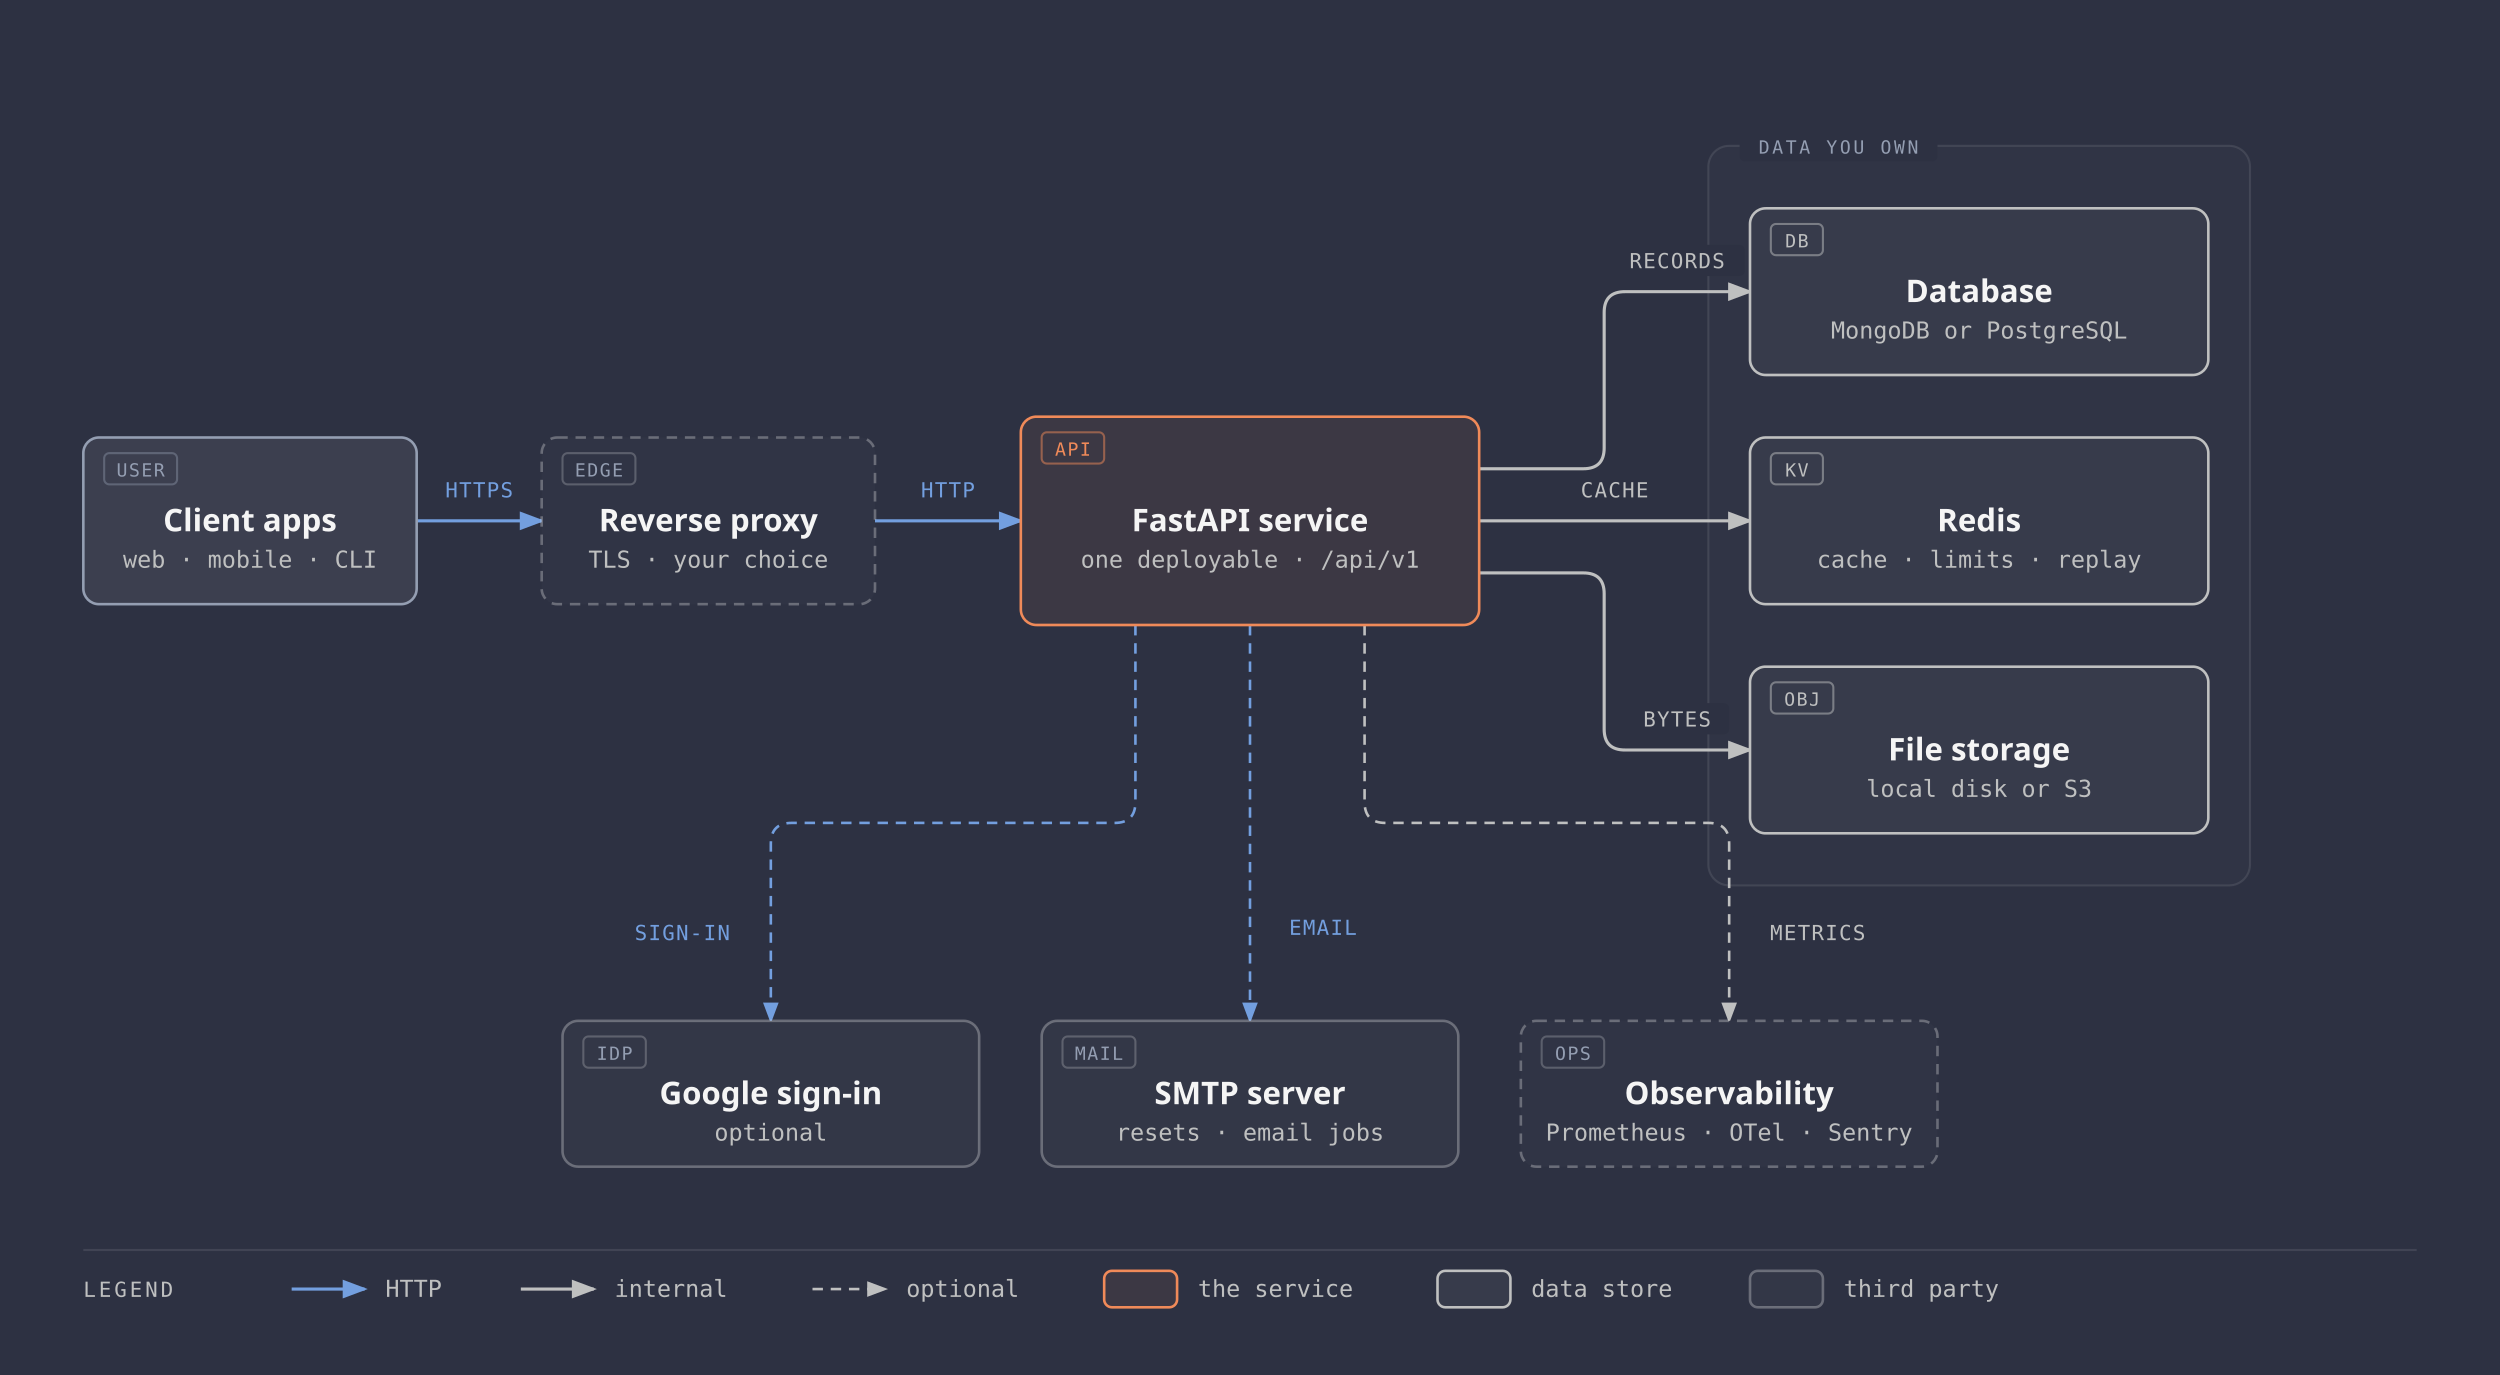
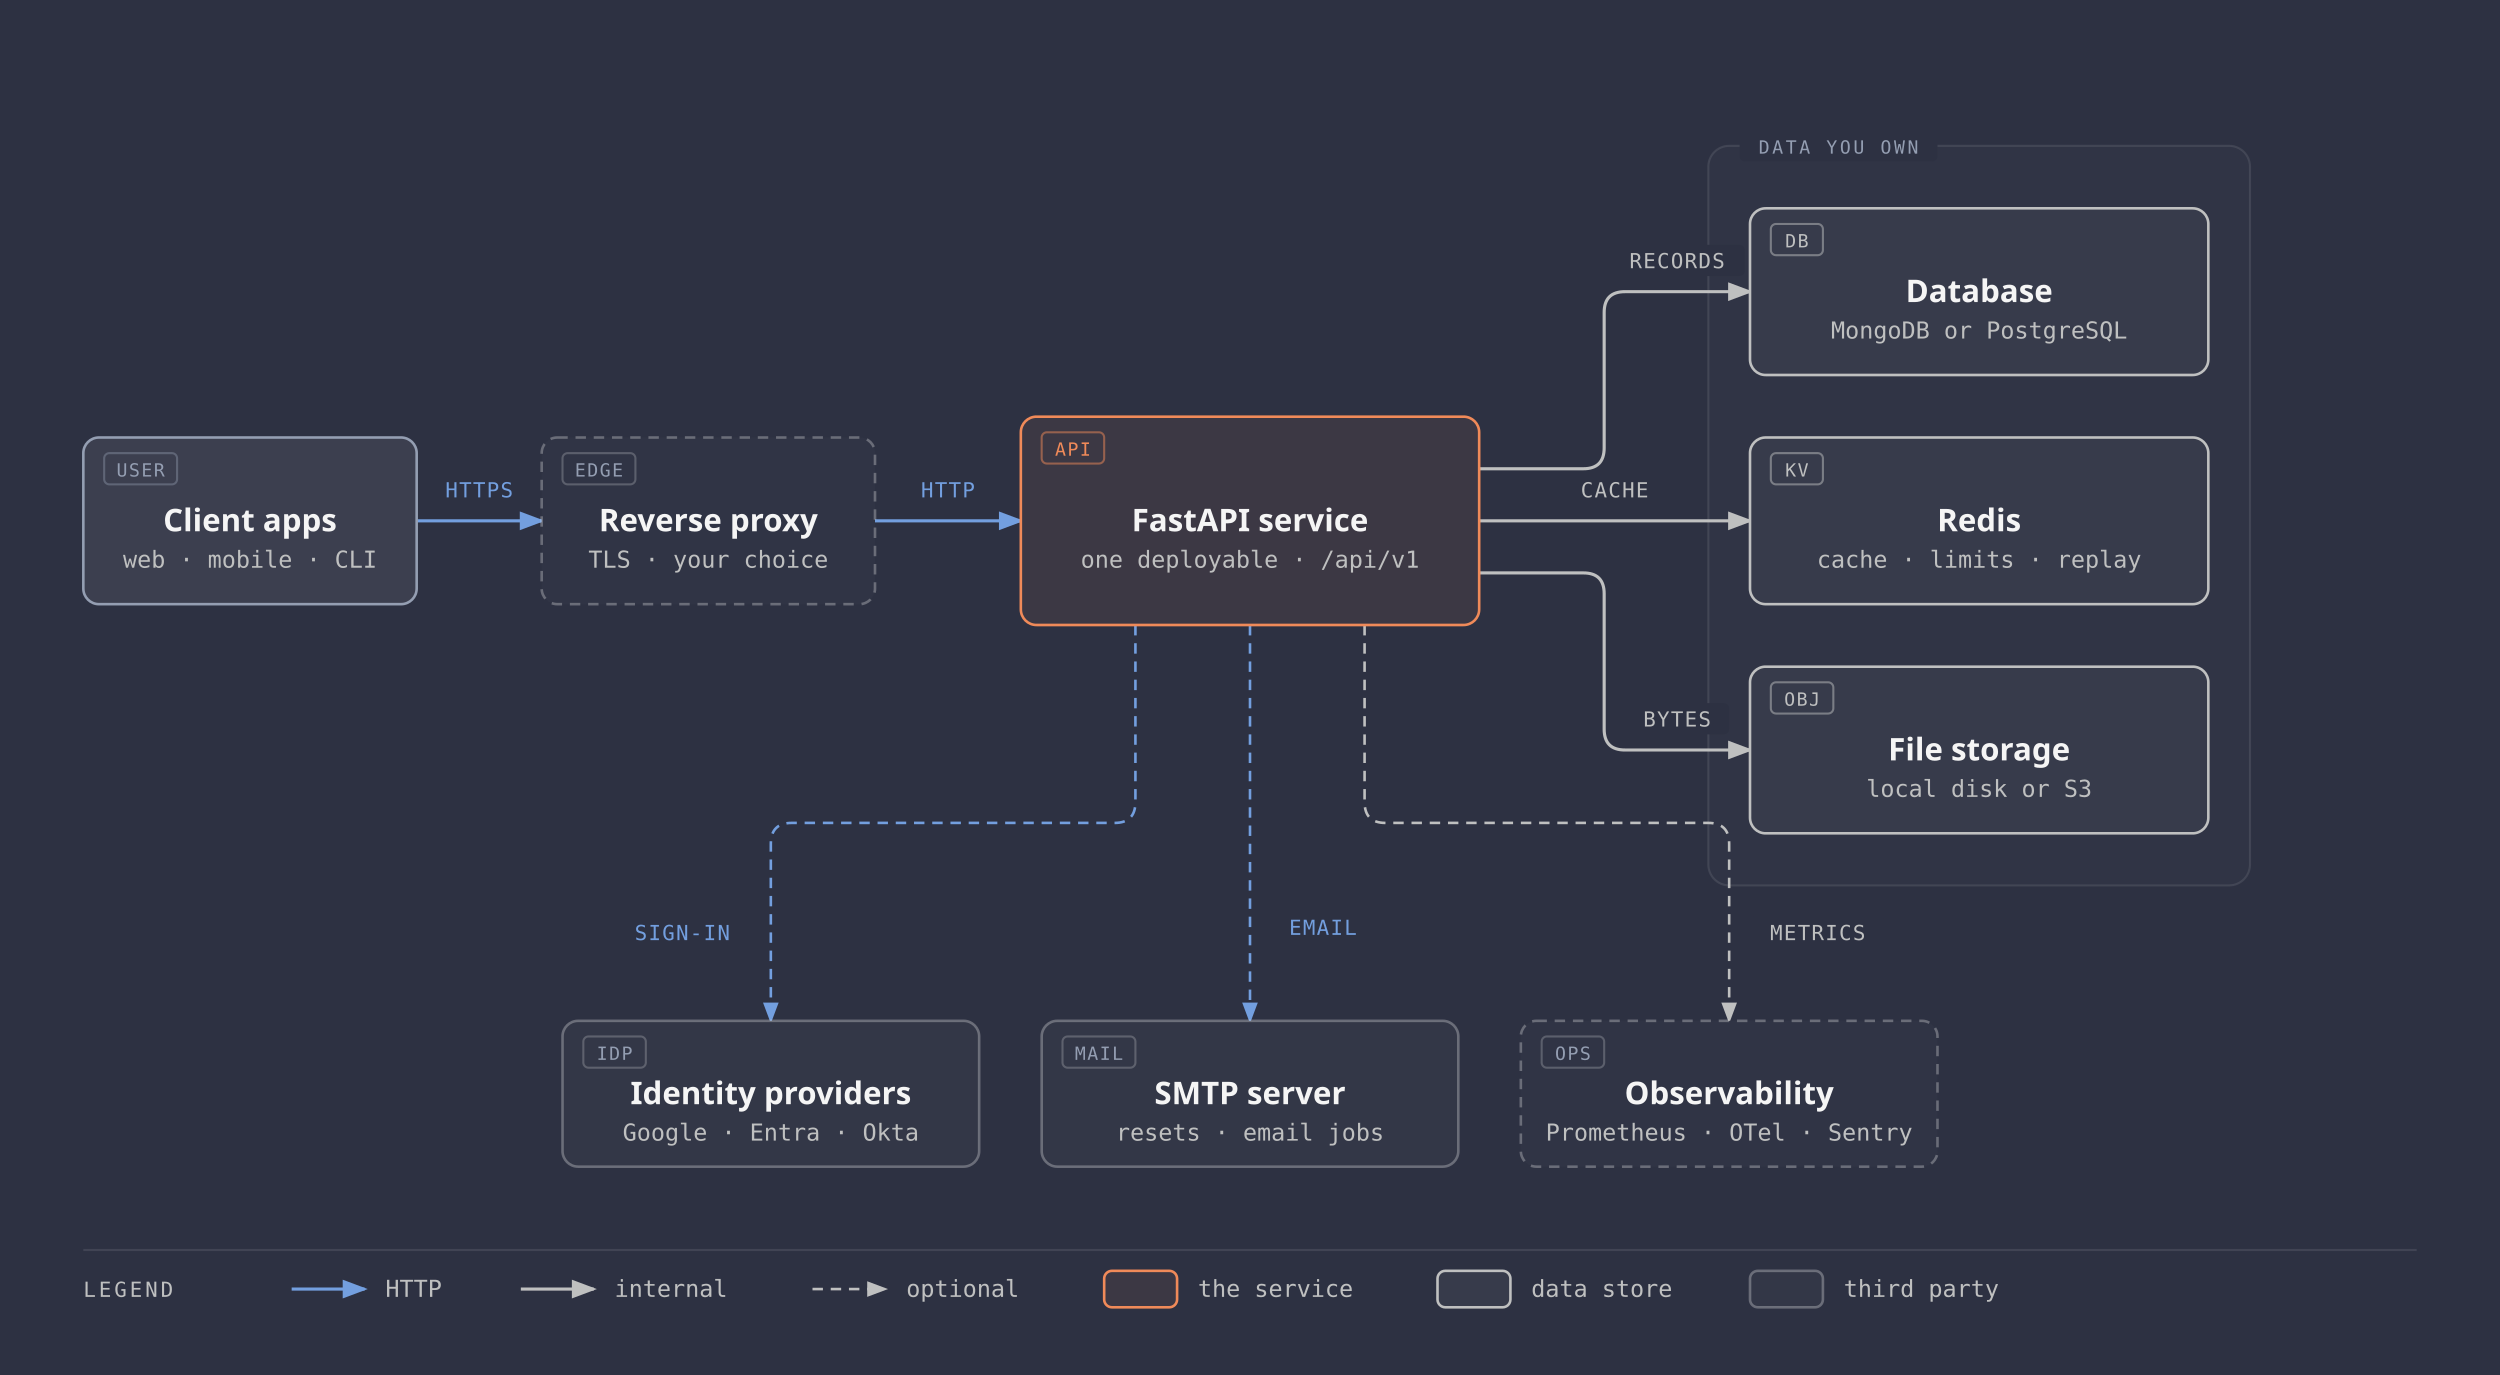
<svg xmlns="http://www.w3.org/2000/svg" viewBox="0 0 960 528" role="img" aria-labelledby="system-context-dark-title system-context-dark-desc" id="system-context-dark-root">
  <defs>
    <style>#system-context-dark-root { font-family: 'Geist', system-ui, sans-serif; color: #f5f5f5; }
      #system-context-dark-root .diagram-container { width: 100%; overflow-x: auto; }
      #system-context-dark-root .diagram-container { overflow-x: visible; }</style>
    <marker id="system-context-dark-arrow" markerWidth="8" markerHeight="6" refX="7" refY="3" orient="auto">
      <polygon points="0 0, 8 3, 0 6" fill="#bfc0c0" />
    </marker>
    <marker id="system-context-dark-arrow-accent" markerWidth="8" markerHeight="6" refX="7" refY="3" orient="auto">
      <polygon points="0 0, 8 3, 0 6" fill="#f08a59" />
    </marker>
    <marker id="system-context-dark-arrow-link" markerWidth="8" markerHeight="6" refX="7" refY="3" orient="auto">
      <polygon points="0 0, 8 3, 0 6" fill="#739fdf" />
    </marker>
    <marker id="system-context-dark-arrow-open" markerWidth="8" markerHeight="6" refX="7" refY="3" orient="auto">
      <polyline points="0 0, 8 3, 0 6" fill="none" stroke="#bfc0c0" stroke-width="1.2" />
    </marker>
  </defs>
  <rect width="100%" height="100%" fill="#2d3142" />
  <rect x="656" y="56" width="208" height="284" rx="8" fill="#f5f5f5" fill-opacity="0.02" stroke="#f5f5f5" stroke-opacity="0.10" stroke-width="0.8" />
  <rect x="668" y="50" width="76" height="12" rx="2" fill="#2d3142" />
  <text x="706" y="59" fill="#949eb2" font-size="7" font-family="'Geist Mono', ui-monospace, monospace" text-anchor="middle" letter-spacing="0.14em">DATA YOU OWN</text>
  <path d="M 160,200 H 208" fill="none" stroke="#739fdf" stroke-width="1.2" marker-end="url(#system-context-dark-arrow-link)" />
  <path d="M 336,200 H 392" fill="none" stroke="#739fdf" stroke-width="1.2" marker-end="url(#system-context-dark-arrow-link)" />
  <path d="M 568,180 H 608 Q 616,180 616,172 V 120 Q 616,112 624,112 H 672" fill="none" stroke="#bfc0c0" stroke-width="1.2" marker-end="url(#system-context-dark-arrow)" />
  <path d="M 568,200 H 672" fill="none" stroke="#bfc0c0" stroke-width="1.2" marker-end="url(#system-context-dark-arrow)" />
  <path d="M 568,220 H 608 Q 616,220 616,228 V 280 Q 616,288 624,288 H 672" fill="none" stroke="#bfc0c0" stroke-width="1.2" marker-end="url(#system-context-dark-arrow)" />
  <path d="M 436,240 V 308 Q 436,316 428,316 H 304 Q 296,316 296,324 V 392" fill="none" stroke="#739fdf" stroke-width="1" stroke-dasharray="4,3" marker-end="url(#system-context-dark-arrow-link)" />
  <path d="M 480,240 V 392" fill="none" stroke="#739fdf" stroke-width="1" stroke-dasharray="4,3" marker-end="url(#system-context-dark-arrow-link)" />
  <path d="M 524,240 V 308 Q 524,316 532,316 H 656 Q 664,316 664,324 V 392" fill="none" stroke="#bfc0c0" stroke-width="1" stroke-dasharray="4,3" marker-end="url(#system-context-dark-arrow)" />
  <rect x="164" y="182" width="40" height="12" rx="2" fill="#2d3142" />
  <text x="184" y="191" fill="#739fdf" font-size="8" font-family="'Geist Mono', ui-monospace, monospace" text-anchor="middle" letter-spacing="0.06em">HTTPS</text>
  <rect x="348" y="182" width="32" height="12" rx="2" fill="#2d3142" />
  <text x="364" y="191" fill="#739fdf" font-size="8" font-family="'Geist Mono', ui-monospace, monospace" text-anchor="middle" letter-spacing="0.06em">HTTP</text>
  <rect x="618" y="94" width="52" height="12" rx="2" fill="#2d3142" />
  <text x="644" y="103" fill="#bfc0c0" font-size="8" font-family="'Geist Mono', ui-monospace, monospace" text-anchor="middle" letter-spacing="0.06em">RECORDS</text>
  <rect x="600" y="182" width="40" height="12" rx="2" fill="#2d3142" />
  <text x="620" y="191" fill="#bfc0c0" font-size="8" font-family="'Geist Mono', ui-monospace, monospace" text-anchor="middle" letter-spacing="0.06em">CACHE</text>
  <rect x="624" y="270" width="40" height="12" rx="2" fill="#2d3142" />
  <text x="644" y="279" fill="#bfc0c0" font-size="8" font-family="'Geist Mono', ui-monospace, monospace" text-anchor="middle" letter-spacing="0.06em">BYTES</text>
  <rect x="236" y="352" width="52" height="12" rx="2" fill="#2d3142" />
  <text x="262" y="361" fill="#739fdf" font-size="8" font-family="'Geist Mono', ui-monospace, monospace" text-anchor="middle" letter-spacing="0.06em">SIGN-IN</text>
  <rect x="488" y="350" width="40" height="12" rx="2" fill="#2d3142" />
  <text x="508" y="359" fill="#739fdf" font-size="8" font-family="'Geist Mono', ui-monospace, monospace" text-anchor="middle" letter-spacing="0.06em">EMAIL</text>
  <rect x="672" y="352" width="52" height="12" rx="2" fill="#2d3142" />
  <text x="698" y="361" fill="#bfc0c0" font-size="8" font-family="'Geist Mono', ui-monospace, monospace" text-anchor="middle" letter-spacing="0.06em">METRICS</text>
  <rect x="32" y="168" width="128" height="64" rx="6" fill="#2d3142" />
  <rect x="32" y="168" width="128" height="64" rx="6" fill="#bfc0c0" fill-opacity="0.10" stroke="#949eb2" stroke-width="1" />
  <rect x="40" y="174" width="28" height="12" rx="2" fill="none" stroke="#949eb2" stroke-opacity="0.40" stroke-width="0.8" />
  <text x="54" y="183" fill="#949eb2" font-size="7" font-family="'Geist Mono', ui-monospace, monospace" text-anchor="middle" letter-spacing="0.08em">USER</text>
  <text x="96" y="204" fill="#f5f5f5" font-size="12" font-weight="600" font-family="'Geist', system-ui, sans-serif" text-anchor="middle">Client apps</text>
  <text x="96" y="218" fill="#bfc0c0" font-size="9" font-family="'Geist Mono', ui-monospace, monospace" text-anchor="middle">web · mobile · CLI</text>
  <rect x="208" y="168" width="128" height="64" rx="6" fill="#2d3142" />
  <rect x="208" y="168" width="128" height="64" rx="6" fill="#f5f5f5" fill-opacity="0.02" stroke="#f5f5f5" stroke-opacity="0.30" stroke-width="1" stroke-dasharray="4,3" />
  <rect x="216" y="174" width="28" height="12" rx="2" fill="none" stroke="#f5f5f5" stroke-opacity="0.22" stroke-width="0.8" />
  <text x="230" y="183" fill="#949eb2" font-size="7" font-family="'Geist Mono', ui-monospace, monospace" text-anchor="middle" letter-spacing="0.08em">EDGE</text>
  <text x="272" y="204" fill="#f5f5f5" font-size="12" font-weight="600" font-family="'Geist', system-ui, sans-serif" text-anchor="middle">Reverse proxy</text>
  <text x="272" y="218" fill="#bfc0c0" font-size="9" font-family="'Geist Mono', ui-monospace, monospace" text-anchor="middle">TLS · your choice</text>
  <rect x="392" y="160" width="176" height="80" rx="6" fill="#2d3142" />
  <rect x="392" y="160" width="176" height="80" rx="6" fill="#f08a59" fill-opacity="0.08" stroke="#f08a59" stroke-width="1" />
  <rect x="400" y="166" width="24" height="12" rx="2" fill="none" stroke="#f08a59" stroke-opacity="0.50" stroke-width="0.8" />
  <text x="412" y="175" fill="#f08a59" font-size="7" font-family="'Geist Mono', ui-monospace, monospace" text-anchor="middle" letter-spacing="0.08em">API</text>
  <text x="480" y="204" fill="#f5f5f5" font-size="12" font-weight="600" font-family="'Geist', system-ui, sans-serif" text-anchor="middle">FastAPI service</text>
  <text x="480" y="218" fill="#bfc0c0" font-size="9" font-family="'Geist Mono', ui-monospace, monospace" text-anchor="middle">one deployable · /api/v1</text>
  <rect x="672" y="80" width="176" height="64" rx="6" fill="#2d3142" />
  <rect x="672" y="80" width="176" height="64" rx="6" fill="#f5f5f5" fill-opacity="0.05" stroke="#bfc0c0" stroke-width="1" />
  <rect x="680" y="86" width="20" height="12" rx="2" fill="none" stroke="#bfc0c0" stroke-opacity="0.50" stroke-width="0.8" />
  <text x="690" y="95" fill="#bfc0c0" font-size="7" font-family="'Geist Mono', ui-monospace, monospace" text-anchor="middle" letter-spacing="0.08em">DB</text>
  <text x="760" y="116" fill="#f5f5f5" font-size="12" font-weight="600" font-family="'Geist', system-ui, sans-serif" text-anchor="middle">Database</text>
  <text x="760" y="130" fill="#bfc0c0" font-size="9" font-family="'Geist Mono', ui-monospace, monospace" text-anchor="middle">MongoDB or PostgreSQL</text>
  <rect x="672" y="168" width="176" height="64" rx="6" fill="#2d3142" />
  <rect x="672" y="168" width="176" height="64" rx="6" fill="#f5f5f5" fill-opacity="0.05" stroke="#bfc0c0" stroke-width="1" />
  <rect x="680" y="174" width="20" height="12" rx="2" fill="none" stroke="#bfc0c0" stroke-opacity="0.50" stroke-width="0.8" />
  <text x="690" y="183" fill="#bfc0c0" font-size="7" font-family="'Geist Mono', ui-monospace, monospace" text-anchor="middle" letter-spacing="0.08em">KV</text>
  <text x="760" y="204" fill="#f5f5f5" font-size="12" font-weight="600" font-family="'Geist', system-ui, sans-serif" text-anchor="middle">Redis</text>
  <text x="760" y="218" fill="#bfc0c0" font-size="9" font-family="'Geist Mono', ui-monospace, monospace" text-anchor="middle">cache · limits · replay</text>
  <rect x="672" y="256" width="176" height="64" rx="6" fill="#2d3142" />
  <rect x="672" y="256" width="176" height="64" rx="6" fill="#f5f5f5" fill-opacity="0.05" stroke="#bfc0c0" stroke-width="1" />
  <rect x="680" y="262" width="24" height="12" rx="2" fill="none" stroke="#bfc0c0" stroke-opacity="0.50" stroke-width="0.8" />
  <text x="692" y="271" fill="#bfc0c0" font-size="7" font-family="'Geist Mono', ui-monospace, monospace" text-anchor="middle" letter-spacing="0.08em">OBJ</text>
  <text x="760" y="292" fill="#f5f5f5" font-size="12" font-weight="600" font-family="'Geist', system-ui, sans-serif" text-anchor="middle">File storage</text>
  <text x="760" y="306" fill="#bfc0c0" font-size="9" font-family="'Geist Mono', ui-monospace, monospace" text-anchor="middle">local disk or S3</text>
  <rect x="216" y="392" width="160" height="56" rx="6" fill="#2d3142" />
  <rect x="216" y="392" width="160" height="56" rx="6" fill="#f5f5f5" fill-opacity="0.03" stroke="#f5f5f5" stroke-opacity="0.30" stroke-width="1" />
  <rect x="224" y="398" width="24" height="12" rx="2" fill="none" stroke="#f5f5f5" stroke-opacity="0.22" stroke-width="0.8" />
  <text x="236" y="407" fill="#949eb2" font-size="7" font-family="'Geist Mono', ui-monospace, monospace" text-anchor="middle" letter-spacing="0.08em">IDP</text>
-   <text x="296" y="424" fill="#f5f5f5" font-size="12" font-weight="600" font-family="'Geist', system-ui, sans-serif" text-anchor="middle">Google sign-in</text>
-   <text x="296" y="438" fill="#bfc0c0" font-size="9" font-family="'Geist Mono', ui-monospace, monospace" text-anchor="middle">optional</text>
+   <text x="296" y="424" fill="#f5f5f5" font-size="12" font-weight="600" font-family="'Geist', system-ui, sans-serif" text-anchor="middle">Identity providers</text>
+   <text x="296" y="438" fill="#bfc0c0" font-size="9" font-family="'Geist Mono', ui-monospace, monospace" text-anchor="middle">Google · Entra · Okta</text>
  <rect x="400" y="392" width="160" height="56" rx="6" fill="#2d3142" />
  <rect x="400" y="392" width="160" height="56" rx="6" fill="#f5f5f5" fill-opacity="0.03" stroke="#f5f5f5" stroke-opacity="0.30" stroke-width="1" />
  <rect x="408" y="398" width="28" height="12" rx="2" fill="none" stroke="#f5f5f5" stroke-opacity="0.22" stroke-width="0.8" />
  <text x="422" y="407" fill="#949eb2" font-size="7" font-family="'Geist Mono', ui-monospace, monospace" text-anchor="middle" letter-spacing="0.08em">MAIL</text>
  <text x="480" y="424" fill="#f5f5f5" font-size="12" font-weight="600" font-family="'Geist', system-ui, sans-serif" text-anchor="middle">SMTP server</text>
  <text x="480" y="438" fill="#bfc0c0" font-size="9" font-family="'Geist Mono', ui-monospace, monospace" text-anchor="middle">resets · email jobs</text>
  <rect x="584" y="392" width="160" height="56" rx="6" fill="#2d3142" />
  <rect x="584" y="392" width="160" height="56" rx="6" fill="#f5f5f5" fill-opacity="0.02" stroke="#f5f5f5" stroke-opacity="0.30" stroke-width="1" stroke-dasharray="4,3" />
  <rect x="592" y="398" width="24" height="12" rx="2" fill="none" stroke="#f5f5f5" stroke-opacity="0.22" stroke-width="0.8" />
  <text x="604" y="407" fill="#949eb2" font-size="7" font-family="'Geist Mono', ui-monospace, monospace" text-anchor="middle" letter-spacing="0.08em">OPS</text>
  <text x="664" y="424" fill="#f5f5f5" font-size="12" font-weight="600" font-family="'Geist', system-ui, sans-serif" text-anchor="middle">Observability</text>
  <text x="664" y="438" fill="#bfc0c0" font-size="9" font-family="'Geist Mono', ui-monospace, monospace" text-anchor="middle">Prometheus · OTel · Sentry</text>
  <line x1="32" y1="480" x2="928" y2="480" stroke="#f5f5f5" stroke-opacity="0.10" stroke-width="0.8" />
  <text x="32" y="498" fill="#bfc0c0" font-size="8" font-family="'Geist Mono', ui-monospace, monospace" letter-spacing="0.14em">LEGEND</text>
  <line x1="112" y1="495" x2="140" y2="495" stroke="#739fdf" stroke-width="1.2" marker-end="url(#system-context-dark-arrow-link)" />
  <text x="148" y="498" fill="#bfc0c0" font-size="9" font-family="'Geist Mono', ui-monospace, monospace">HTTP</text>
  <line x1="200" y1="495" x2="228" y2="495" stroke="#bfc0c0" stroke-width="1.2" marker-end="url(#system-context-dark-arrow)" />
  <text x="236" y="498" fill="#bfc0c0" font-size="9" font-family="'Geist Mono', ui-monospace, monospace">internal</text>
  <line x1="312" y1="495" x2="340" y2="495" stroke="#bfc0c0" stroke-width="1" stroke-dasharray="4,3" marker-end="url(#system-context-dark-arrow)" />
  <text x="348" y="498" fill="#bfc0c0" font-size="9" font-family="'Geist Mono', ui-monospace, monospace">optional</text>
  <rect x="424" y="488" width="28" height="14" rx="3" fill="#f08a59" fill-opacity="0.08" stroke="#f08a59" stroke-width="1" />
  <text x="460" y="498" fill="#bfc0c0" font-size="9" font-family="'Geist Mono', ui-monospace, monospace">the service</text>
  <rect x="552" y="488" width="28" height="14" rx="3" fill="#f5f5f5" fill-opacity="0.05" stroke="#bfc0c0" stroke-width="1" />
  <text x="588" y="498" fill="#bfc0c0" font-size="9" font-family="'Geist Mono', ui-monospace, monospace">data store</text>
  <rect x="672" y="488" width="28" height="14" rx="3" fill="#f5f5f5" fill-opacity="0.03" stroke="#f5f5f5" stroke-opacity="0.30" stroke-width="1" />
  <text x="708" y="498" fill="#bfc0c0" font-size="9" font-family="'Geist Mono', ui-monospace, monospace">third party</text>
</svg>
